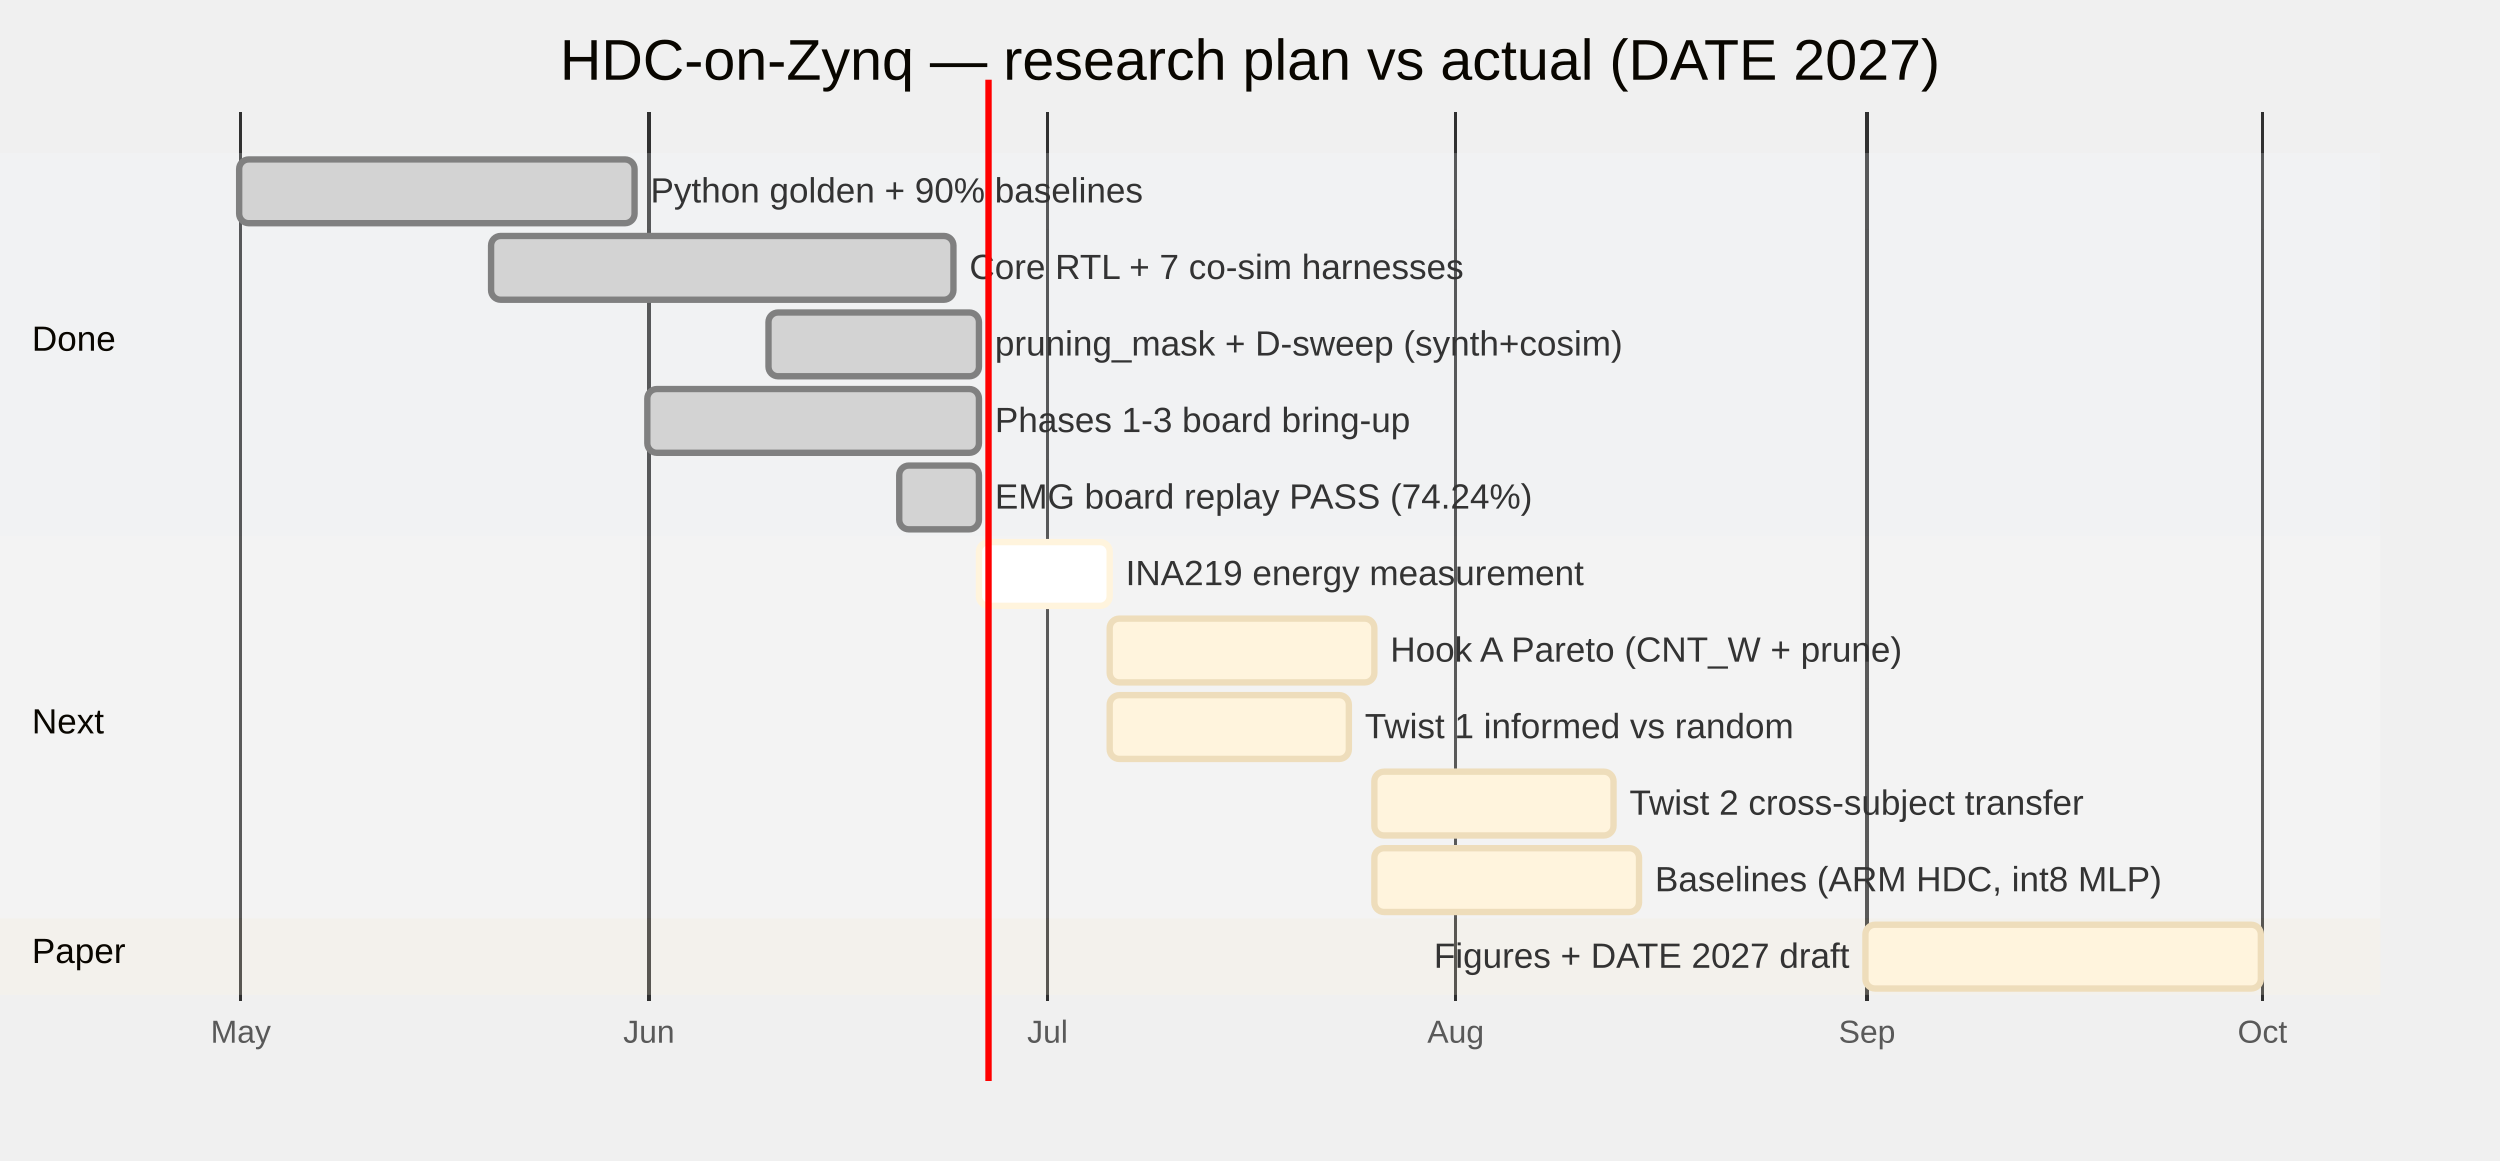
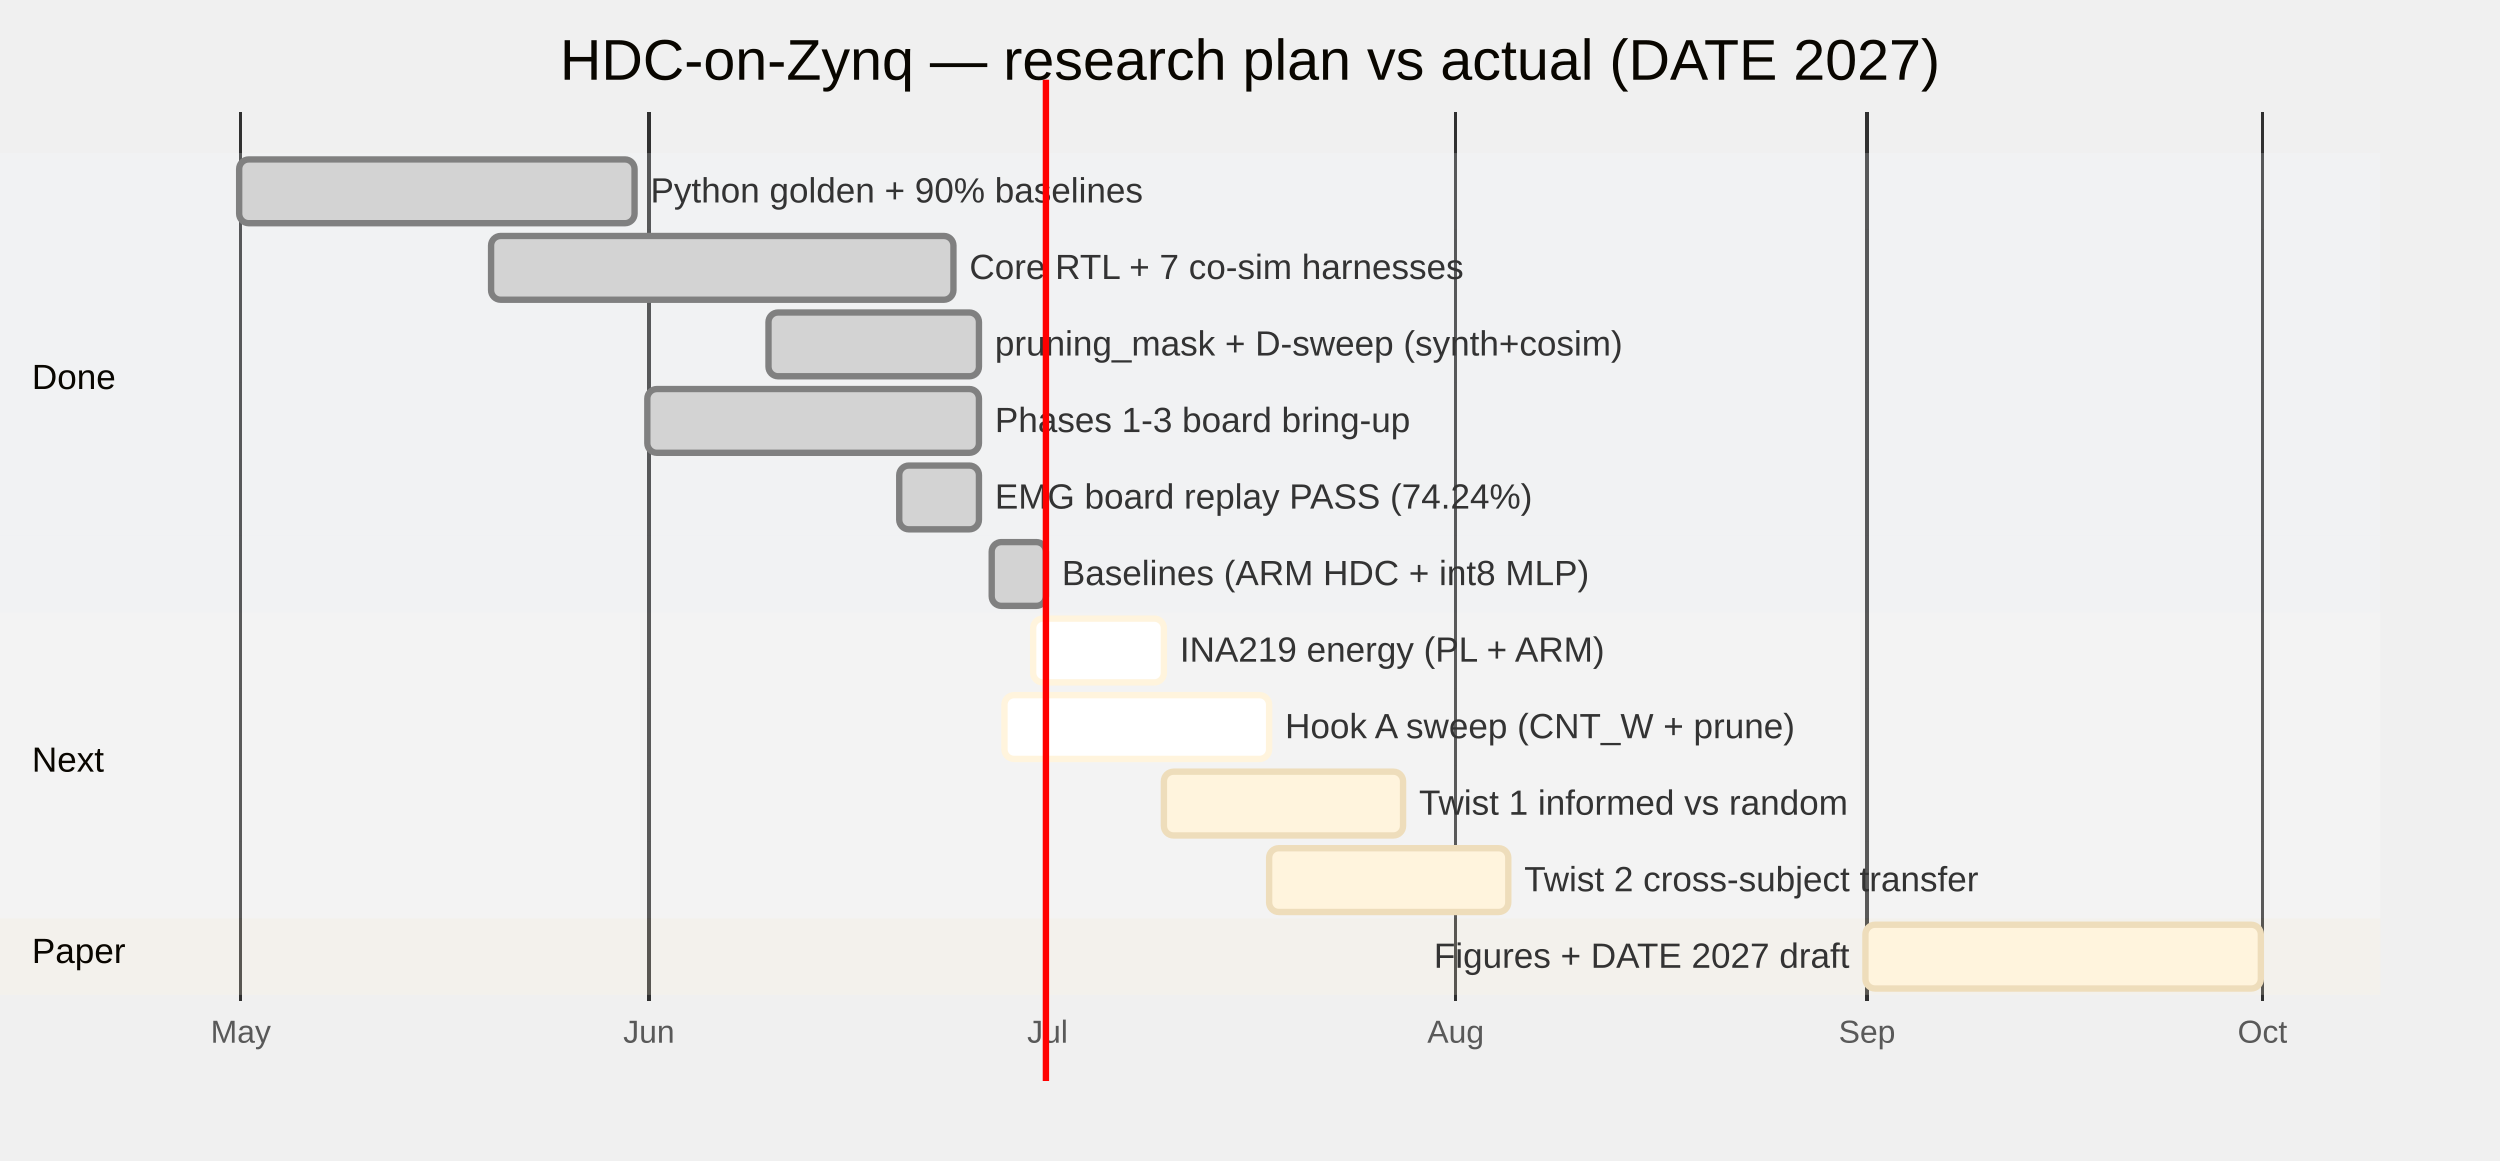
<svg xmlns="http://www.w3.org/2000/svg" id="my-svg" width="100%" viewBox="0 0 784 364" style="max-width: 784px; background-color: white;" role="graphics-document document" aria-roledescription="gantt">
  <style>#my-svg{font-family:Segoe UI,Arial;font-size:14px;fill:#333;}@keyframes edge-animation-frame{from{stroke-dashoffset:0;}}@keyframes dash{to{stroke-dashoffset:0;}}#my-svg .edge-animation-slow{stroke-dasharray:9,5!important;stroke-dashoffset:900;animation:dash 50s linear infinite;stroke-linecap:round;}#my-svg .edge-animation-fast{stroke-dasharray:9,5!important;stroke-dashoffset:900;animation:dash 20s linear infinite;stroke-linecap:round;}#my-svg .error-icon{fill:hsl(220.588, 100%, 98.333%);}#my-svg .error-text{fill:rgb(8.5, 5.75, 0);stroke:rgb(8.5, 5.75, 0);}#my-svg .edge-thickness-normal{stroke-width:1px;}#my-svg .edge-thickness-thick{stroke-width:3.5px;}#my-svg .edge-pattern-solid{stroke-dasharray:0;}#my-svg .edge-thickness-invisible{stroke-width:0;fill:none;}#my-svg .edge-pattern-dashed{stroke-dasharray:3;}#my-svg .edge-pattern-dotted{stroke-dasharray:2;}#my-svg .marker{fill:#0b0b0b;stroke:#0b0b0b;}#my-svg .marker.cross{stroke:#0b0b0b;}#my-svg svg{font-family:Segoe UI,Arial;font-size:14px;}#my-svg p{margin:0;}#my-svg .mermaid-main-font{font-family:Segoe UI,Arial;}#my-svg .exclude-range{fill:#eeeeee;}#my-svg .section{stroke:none;opacity:0.2;}#my-svg .section0{fill:hsl(220.588, 100%, 98.333%);}#my-svg .section2{fill:#fff4dd;}#my-svg .section1,#my-svg .section3{fill:white;opacity:0.2;}#my-svg .sectionTitle0{fill:rgb(8.5, 5.75, 0);}#my-svg .sectionTitle1{fill:rgb(8.5, 5.75, 0);}#my-svg .sectionTitle2{fill:rgb(8.5, 5.75, 0);}#my-svg .sectionTitle3{fill:rgb(8.5, 5.75, 0);}#my-svg .sectionTitle{text-anchor:start;font-family:Segoe UI,Arial;}#my-svg .grid .tick{stroke:lightgrey;opacity:0.8;shape-rendering:crispEdges;}#my-svg .grid .tick text{font-family:Segoe UI,Arial;fill:#333;}#my-svg .grid path{stroke-width:0;}#my-svg .today{fill:none;stroke:red;stroke-width:2px;}#my-svg .task{stroke-width:2;}#my-svg .taskText{text-anchor:middle;font-family:Segoe UI,Arial;}#my-svg .taskTextOutsideRight{fill:#333;text-anchor:start;font-family:Segoe UI,Arial;}#my-svg .taskTextOutsideLeft{fill:#333;text-anchor:end;}#my-svg .task.clickable{cursor:pointer;}#my-svg .taskText.clickable{cursor:pointer;fill:#003163!important;font-weight:bold;}#my-svg .taskTextOutsideLeft.clickable{cursor:pointer;fill:#003163!important;font-weight:bold;}#my-svg .taskTextOutsideRight.clickable{cursor:pointer;fill:#003163!important;font-weight:bold;}#my-svg .taskText0,#my-svg .taskText1,#my-svg .taskText2,#my-svg .taskText3{fill:#333;}#my-svg .task0,#my-svg .task1,#my-svg .task2,#my-svg .task3{fill:#fff4dd;stroke:hsl(40.588, 60%, 83.333%);}#my-svg .taskTextOutside0,#my-svg .taskTextOutside2{fill:#333;}#my-svg .taskTextOutside1,#my-svg .taskTextOutside3{fill:#333;}#my-svg .active0,#my-svg .active1,#my-svg .active2,#my-svg .active3{fill:hsl(40.588, 100%, 100%);stroke:#fff4dd;}#my-svg .activeText0,#my-svg .activeText1,#my-svg .activeText2,#my-svg .activeText3{fill:#333!important;}#my-svg .done0,#my-svg .done1,#my-svg .done2,#my-svg .done3{stroke:grey;fill:lightgrey;stroke-width:2;}#my-svg .doneText0,#my-svg .doneText1,#my-svg .doneText2,#my-svg .doneText3{fill:#333!important;}#my-svg .doneText0.taskTextOutsideLeft,#my-svg .doneText0.taskTextOutsideRight,#my-svg .doneText1.taskTextOutsideLeft,#my-svg .doneText1.taskTextOutsideRight,#my-svg .doneText2.taskTextOutsideLeft,#my-svg .doneText2.taskTextOutsideRight,#my-svg .doneText3.taskTextOutsideLeft,#my-svg .doneText3.taskTextOutsideRight{fill:#333!important;}#my-svg .crit0,#my-svg .crit1,#my-svg .crit2,#my-svg .crit3{stroke:#ff8888;fill:red;stroke-width:2;}#my-svg .activeCrit0,#my-svg .activeCrit1,#my-svg .activeCrit2,#my-svg .activeCrit3{stroke:#ff8888;fill:hsl(40.588, 100%, 100%);stroke-width:2;}#my-svg .doneCrit0,#my-svg .doneCrit1,#my-svg .doneCrit2,#my-svg .doneCrit3{stroke:#ff8888;fill:lightgrey;stroke-width:2;cursor:pointer;shape-rendering:crispEdges;}#my-svg .milestone{transform:rotate(45deg) scale(0.8,0.8);}#my-svg .milestoneText{font-style:italic;}#my-svg .doneCritText0,#my-svg .doneCritText1,#my-svg .doneCritText2,#my-svg .doneCritText3{fill:#333!important;}#my-svg .doneCritText0.taskTextOutsideLeft,#my-svg .doneCritText0.taskTextOutsideRight,#my-svg .doneCritText1.taskTextOutsideLeft,#my-svg .doneCritText1.taskTextOutsideRight,#my-svg .doneCritText2.taskTextOutsideLeft,#my-svg .doneCritText2.taskTextOutsideRight,#my-svg .doneCritText3.taskTextOutsideLeft,#my-svg .doneCritText3.taskTextOutsideRight{fill:#333!important;}#my-svg .vert{stroke:navy;}#my-svg .vertText{font-size:15px;text-anchor:middle;fill:navy!important;}#my-svg .activeCritText0,#my-svg .activeCritText1,#my-svg .activeCritText2,#my-svg .activeCritText3{fill:#333!important;}#my-svg .titleText{text-anchor:middle;font-size:18px;fill:rgb(8.5, 5.75, 0);font-family:Segoe UI,Arial;}#my-svg .node .neo-node{stroke:hsl(40.588, 60%, 83.333%);}#my-svg [data-look="neo"].node rect,#my-svg [data-look="neo"].cluster rect,#my-svg [data-look="neo"].node polygon{stroke:url(#my-svg-gradient);filter:drop-shadow( 1px 2px 2px rgba(185,185,185,1));}#my-svg [data-look="neo"].swimlane.cluster rect{filter:none;}#my-svg [data-look="neo"].node path{stroke:url(#my-svg-gradient);stroke-width:1px;}#my-svg [data-look="neo"].node .outer-path{filter:drop-shadow( 1px 2px 2px rgba(185,185,185,1));}#my-svg [data-look="neo"].node .neo-line path{stroke:hsl(40.588, 60%, 83.333%);filter:none;}#my-svg [data-look="neo"].node circle{stroke:url(#my-svg-gradient);filter:drop-shadow( 1px 2px 2px rgba(185,185,185,1));}#my-svg [data-look="neo"].node circle .state-start{fill:#000000;}#my-svg [data-look="neo"].icon-shape .icon{fill:url(#my-svg-gradient);filter:drop-shadow( 1px 2px 2px rgba(185,185,185,1));}#my-svg [data-look="neo"].icon-shape .icon-neo path{stroke:url(#my-svg-gradient);filter:drop-shadow( 1px 2px 2px rgba(185,185,185,1));}#my-svg :root{--mermaid-font-family:"trebuchet ms",verdana,arial,sans-serif;}</style>
  <g />
  <g class="grid" transform="translate(75, 314)" fill="none" font-size="10" font-family="sans-serif" text-anchor="middle">
    <path class="domain" stroke="currentColor" d="M0.5,-279V0.5H634.5V-279" />
    <g class="tick" opacity="1" transform="translate(0.5,0)">
      <line stroke="currentColor" y2="-279" />
      <text fill="#000" y="3" dy="1em" stroke="none" font-size="10" style="text-anchor: middle;"> May</text>
    </g>
    <g class="tick" opacity="1" transform="translate(128.5,0)">
      <line stroke="currentColor" y2="-279" />
      <text fill="#000" y="3" dy="1em" stroke="none" font-size="10" style="text-anchor: middle;"> Jun</text>
    </g>
    <g class="tick" opacity="1" transform="translate(253.5,0)">
      <line stroke="currentColor" y2="-279" />
      <text fill="#000" y="3" dy="1em" stroke="none" font-size="10" style="text-anchor: middle;"> Jul</text>
    </g>
    <g class="tick" opacity="1" transform="translate(381.5,0)">
      <line stroke="currentColor" y2="-279" />
      <text fill="#000" y="3" dy="1em" stroke="none" font-size="10" style="text-anchor: middle;"> Aug</text>
    </g>
    <g class="tick" opacity="1" transform="translate(510.5,0)">
      <line stroke="currentColor" y2="-279" />
      <text fill="#000" y="3" dy="1em" stroke="none" font-size="10" style="text-anchor: middle;"> Sep</text>
    </g>
    <g class="tick" opacity="1" transform="translate(634.5,0)">
      <line stroke="currentColor" y2="-279" />
      <text fill="#000" y="3" dy="1em" stroke="none" font-size="10" style="text-anchor: middle;"> Oct</text>
    </g>
  </g>
  <g>
    <rect x="0" y="48" width="746.5" height="24" class="section section0" />
    <rect x="0" y="72" width="746.5" height="24" class="section section0" />
    <rect x="0" y="120" width="746.5" height="24" class="section section0" />
    <rect x="0" y="96" width="746.5" height="24" class="section section0" />
    <rect x="0" y="144" width="746.5" height="24" class="section section0" />
-     <rect x="0" y="168" width="746.5" height="24" class="section section1" />
+     <rect x="0" y="168" width="746.5" height="24" class="section section0" />
+     <rect x="0" y="216" width="746.5" height="24" class="section section1" />
    <rect x="0" y="192" width="746.5" height="24" class="section section1" />
-     <rect x="0" y="216" width="746.5" height="24" class="section section1" />
    <rect x="0" y="240" width="746.5" height="24" class="section section1" />
    <rect x="0" y="264" width="746.5" height="24" class="section section1" />
    <rect x="0" y="288" width="746.5" height="24" class="section section2" />
  </g>
  <g>
    <rect id="my-svg-m1" rx="3" ry="3" x="75" y="50" width="124" height="20" transform-origin="137px 60px" class="task done0" />
    <rect id="my-svg-m2" rx="3" ry="3" x="154" y="74" width="145" height="20" transform-origin="226.5px 84px" class="task done0" />
    <rect id="my-svg-m3" rx="3" ry="3" x="203" y="122" width="104" height="20" transform-origin="255px 132px" class="task done0" />
    <rect id="my-svg-m2b" rx="3" ry="3" x="241" y="98" width="66" height="20" transform-origin="274px 108px" class="task done0" />
    <rect id="my-svg-m4" rx="3" ry="3" x="282" y="146" width="25" height="20" transform-origin="294.5px 156px" class="task done0" />
-     <rect id="my-svg-n1" rx="3" ry="3" x="307" y="170" width="41" height="20" transform-origin="327.5px 180px" class="task active1" />
-     <rect id="my-svg-n2" rx="3" ry="3" x="348" y="194" width="83" height="20" transform-origin="389.5px 204px" class="task task1" />
-     <rect id="my-svg-n3" rx="3" ry="3" x="348" y="218" width="75" height="20" transform-origin="385.5px 228px" class="task task1" />
-     <rect id="my-svg-n4" rx="3" ry="3" x="431" y="242" width="75" height="20" transform-origin="468.5px 252px" class="task task1" />
-     <rect id="my-svg-n5" rx="3" ry="3" x="431" y="266" width="83" height="20" transform-origin="472.5px 276px" class="task task1" />
+     <rect id="my-svg-m5" rx="3" ry="3" x="311" y="170" width="17" height="20" transform-origin="319.5px 180px" class="task done0" />
+     <rect id="my-svg-n2" rx="3" ry="3" x="315" y="218" width="83" height="20" transform-origin="356.5px 228px" class="task active1" />
+     <rect id="my-svg-n1" rx="3" ry="3" x="324" y="194" width="41" height="20" transform-origin="344.5px 204px" class="task active1" />
+     <rect id="my-svg-n3" rx="3" ry="3" x="365" y="242" width="75" height="20" transform-origin="402.5px 252px" class="task task1" />
+     <rect id="my-svg-n4" rx="3" ry="3" x="398" y="266" width="75" height="20" transform-origin="435.5px 276px" class="task task1" />
    <rect id="my-svg-p1" rx="3" ry="3" x="585" y="290" width="124" height="20" transform-origin="647px 300px" class="task task2" />
    <text id="my-svg-m1-text" font-size="11" x="204" y="63.5" class="taskTextOutsideRight taskTextOutside0  doneText0 width-153.37646484375">Python golden + 90% baselines      </text>
    <text id="my-svg-m2-text" font-size="11" x="304" y="87.5" class="taskTextOutsideRight taskTextOutside0  doneText0 width-148.82177734375">Core RTL + 7 co-sim harnesses       </text>
    <text id="my-svg-m3-text" font-size="11" x="312" y="135.5" class="taskTextOutsideRight taskTextOutside0  doneText0 width-130.4599609375">Phases 1-3 board bring-up           </text>
    <text id="my-svg-m2b-text" font-size="11" x="312" y="111.5" class="taskTextOutsideRight taskTextOutside0  doneText0 width-195.8125">pruning_mask + D-sweep (synth+cosim) </text>
    <text id="my-svg-m4-text" font-size="11" x="312" y="159.5" class="taskTextOutsideRight taskTextOutside0  doneText0 width-159.421875">EMG board replay PASS (74.24%)      </text>
-     <text id="my-svg-n1-text" font-size="11" x="353" y="183.5" class="taskTextOutsideRight taskTextOutside1 activeText1 width-142.166015625">INA219 energy measurement           </text>
-     <text id="my-svg-n2-text" font-size="11" x="436" y="207.5" class="taskTextOutsideRight taskTextOutside1  width-157.765625">Hook A Pareto (CNT_W + prune)        </text>
-     <text id="my-svg-n3-text" font-size="11" x="428" y="231.5" class="taskTextOutsideRight taskTextOutside1  width-135.4375">Twist 1 informed vs random          </text>
-     <text id="my-svg-n4-text" font-size="11" x="511" y="255.5" class="taskTextOutsideRight taskTextOutside1  width-142.0390625">Twist 2 cross-subject transfer      </text>
-     <text id="my-svg-n5-text" font-size="11" x="519" y="279.5" class="taskTextOutsideRight taskTextOutside1  width-151.03125">Baselines (ARM HDC, int8 MLP)        </text>
+     <text id="my-svg-m5-text" font-size="11" x="333" y="183.5" class="taskTextOutsideRight taskTextOutside0  doneText0 width-159.1875">Baselines (ARM HDC + int8 MLP)      </text>
+     <text id="my-svg-n2-text" font-size="11" x="403" y="231.5" class="taskTextOutsideRight taskTextOutside1 activeText1 width-157.21875">Hook A sweep (CNT_W + prune)        </text>
+     <text id="my-svg-n1-text" font-size="11" x="370" y="207.5" class="taskTextOutsideRight taskTextOutside1 activeText1 width-130.515625">INA219 energy (PL + ARM)            </text>
+     <text id="my-svg-n3-text" font-size="11" x="445" y="255.5" class="taskTextOutsideRight taskTextOutside1  width-135.4375">Twist 1 informed vs random          </text>
+     <text id="my-svg-n4-text" font-size="11" x="478" y="279.5" class="taskTextOutsideRight taskTextOutside1  width-142.0390625">Twist 2 cross-subject transfer      </text>
    <text id="my-svg-p1-text" font-size="11" x="580" y="303.5" class="taskTextOutsideLeft taskTextOutside2">Figures + DATE 2027 draft            </text>
  </g>
  <g>
-     <text dy="0em" x="10" y="110" font-size="11" class="sectionTitle sectionTitle0">
+     <text dy="0em" x="10" y="122" font-size="11" class="sectionTitle sectionTitle0">
      <tspan alignment-baseline="central" x="10">Done</tspan>
    </text>
-     <text dy="0em" x="10" y="230" font-size="11" class="sectionTitle sectionTitle1">
+     <text dy="0em" x="10" y="242" font-size="11" class="sectionTitle sectionTitle1">
      <tspan alignment-baseline="central" x="10">Next</tspan>
    </text>
    <text dy="0em" x="10" y="302" font-size="11" class="sectionTitle sectionTitle2">
      <tspan alignment-baseline="central" x="10">Paper</tspan>
    </text>
  </g>
  <g class="today">
-     <line x1="310" x2="310" y1="25" y2="339" class="today" />
+     <line x1="328" x2="328" y1="25" y2="339" class="today" />
  </g>
  <text x="392" y="25" class="titleText">HDC-on-Zynq — research plan vs actual (DATE 2027)</text>
</svg>
